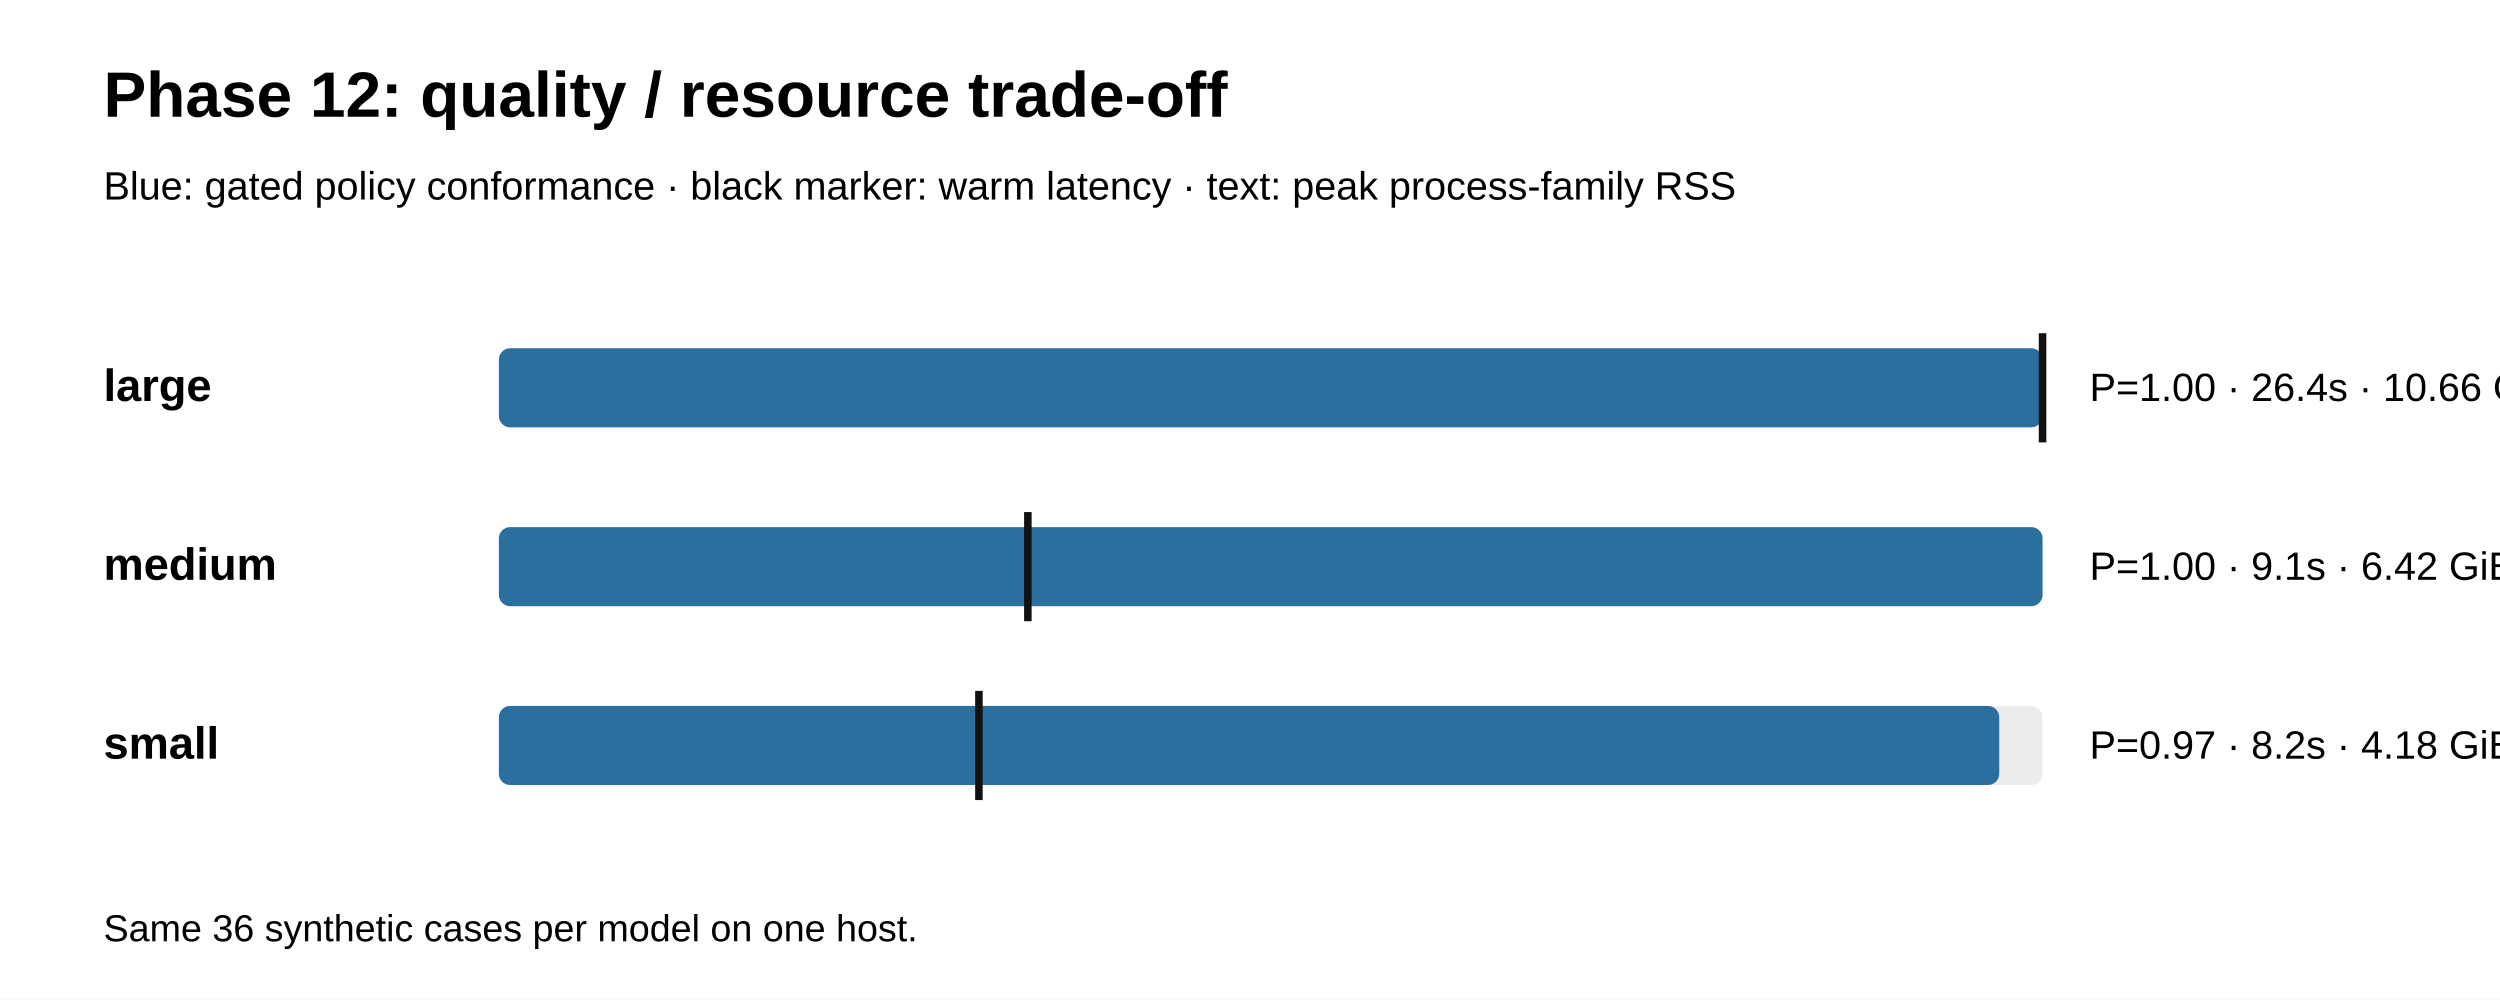
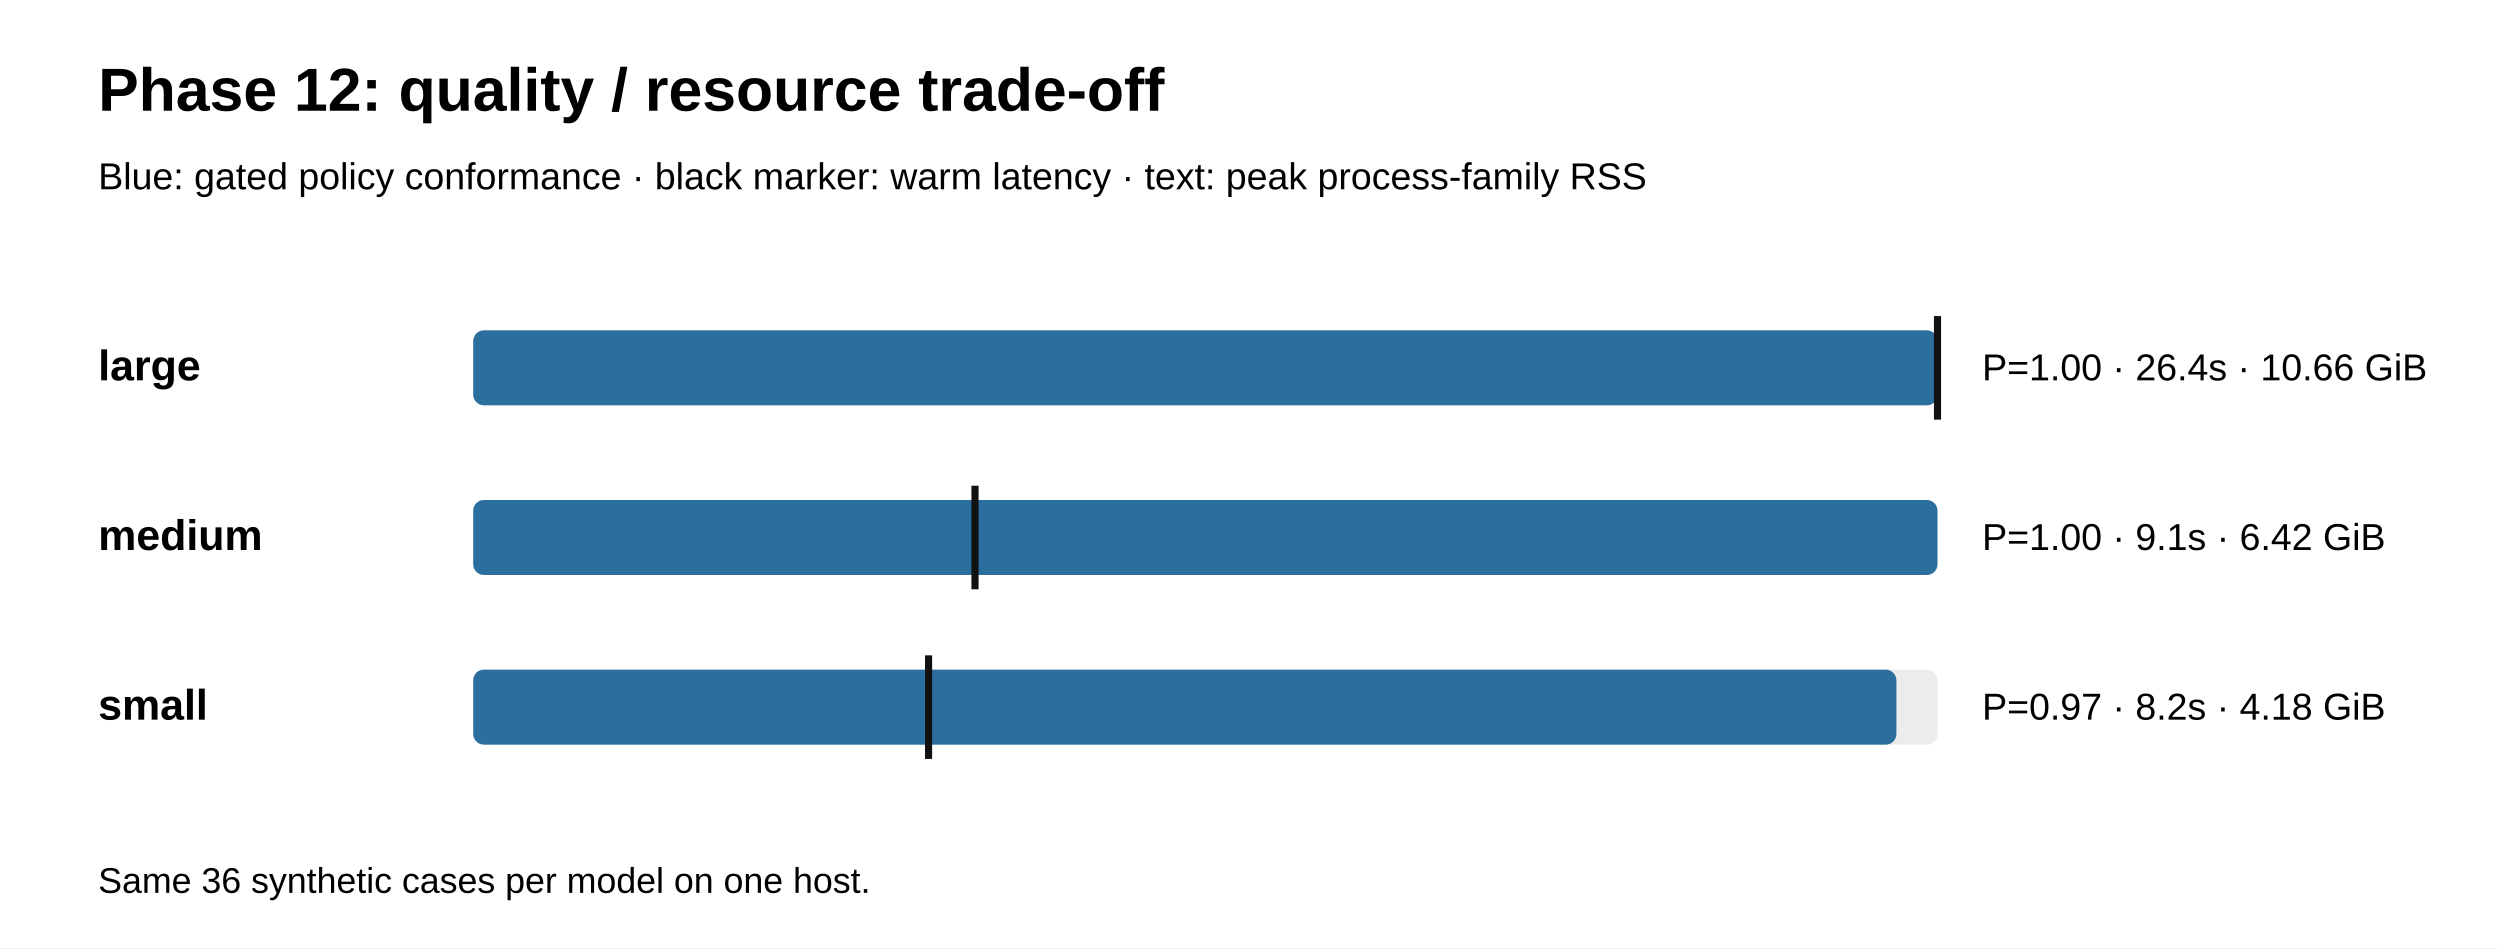
- <svg xmlns="http://www.w3.org/2000/svg" width="1328" height="531" viewBox="0 0 1328 531">
+ <svg xmlns="http://www.w3.org/2000/svg" width="1400" height="531" viewBox="0 0 1400 531">
  <rect width="100%" height="100%" fill="white" />
  <text x="55" y="62" font-family="Arial" font-size="34" font-weight="700">Phase 12: quality / resource trade-off</text>
  <text x="55" y="106" font-family="Arial" font-size="21">Blue: gated policy conformance · black marker: warm latency · text: peak process-family RSS</text>
  <text x="55" y="213" font-family="Arial" font-size="24" font-weight="700">large</text>
  <rect x="265" y="185" width="820" height="42" rx="6" fill="#ececec" />
  <rect x="265" y="185" width="820" height="42" rx="6" fill="#2b6f9f" />
  <line x1="1085" y1="177" x2="1085" y2="235" stroke="#111" stroke-width="4" />
  <text x="1110" y="213" font-family="Arial" font-size="21">P=1.00 · 26.4s · 10.66 GiB</text>
  <text x="55" y="308" font-family="Arial" font-size="24" font-weight="700">medium</text>
  <rect x="265" y="280" width="820" height="42" rx="6" fill="#ececec" />
  <rect x="265" y="280" width="820" height="42" rx="6" fill="#2b6f9f" />
  <line x1="546" y1="272" x2="546" y2="330" stroke="#111" stroke-width="4" />
  <text x="1110" y="308" font-family="Arial" font-size="21">P=1.00 · 9.1s · 6.42 GiB</text>
  <text x="55" y="403" font-family="Arial" font-size="24" font-weight="700">small</text>
  <rect x="265" y="375" width="820" height="42" rx="6" fill="#ececec" />
  <rect x="265" y="375" width="797" height="42" rx="6" fill="#2b6f9f" />
  <line x1="520" y1="367" x2="520" y2="425" stroke="#111" stroke-width="4" />
  <text x="1110" y="403" font-family="Arial" font-size="21">P=0.97 · 8.2s · 4.18 GiB</text>
  <text x="55" y="500" font-family="Arial" font-size="20">Same 36 synthetic cases per model on one host.</text>
</svg>
